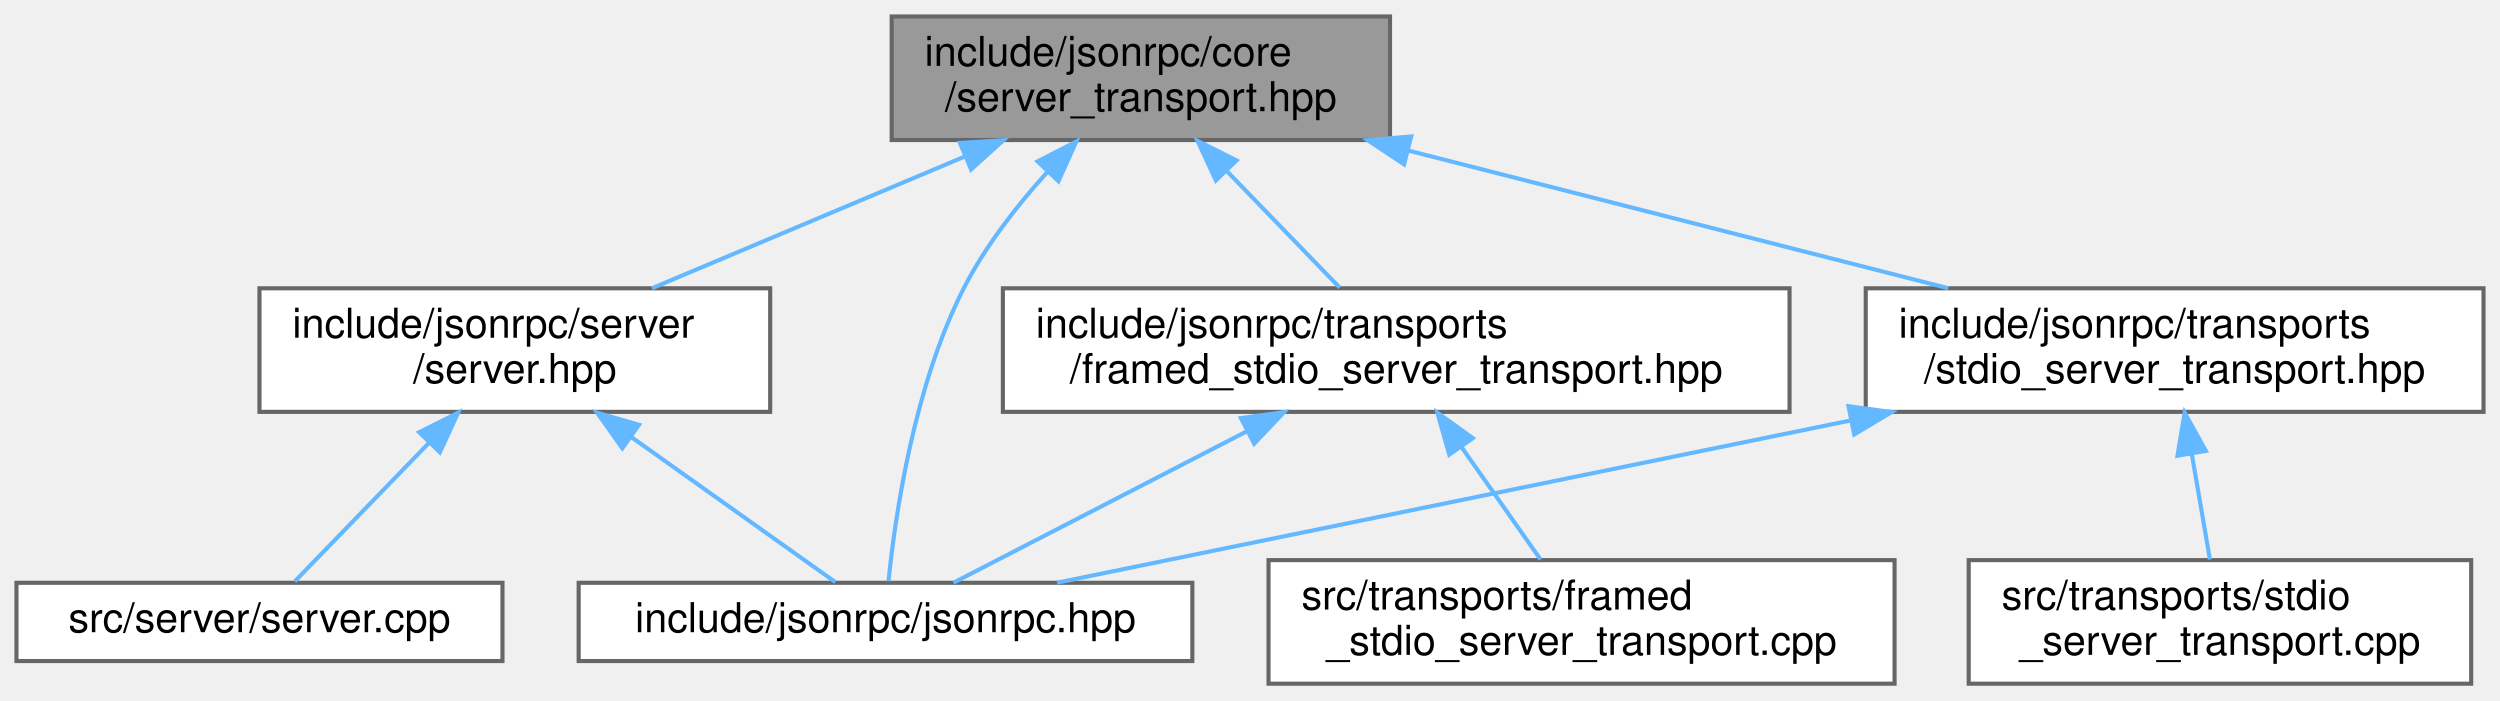
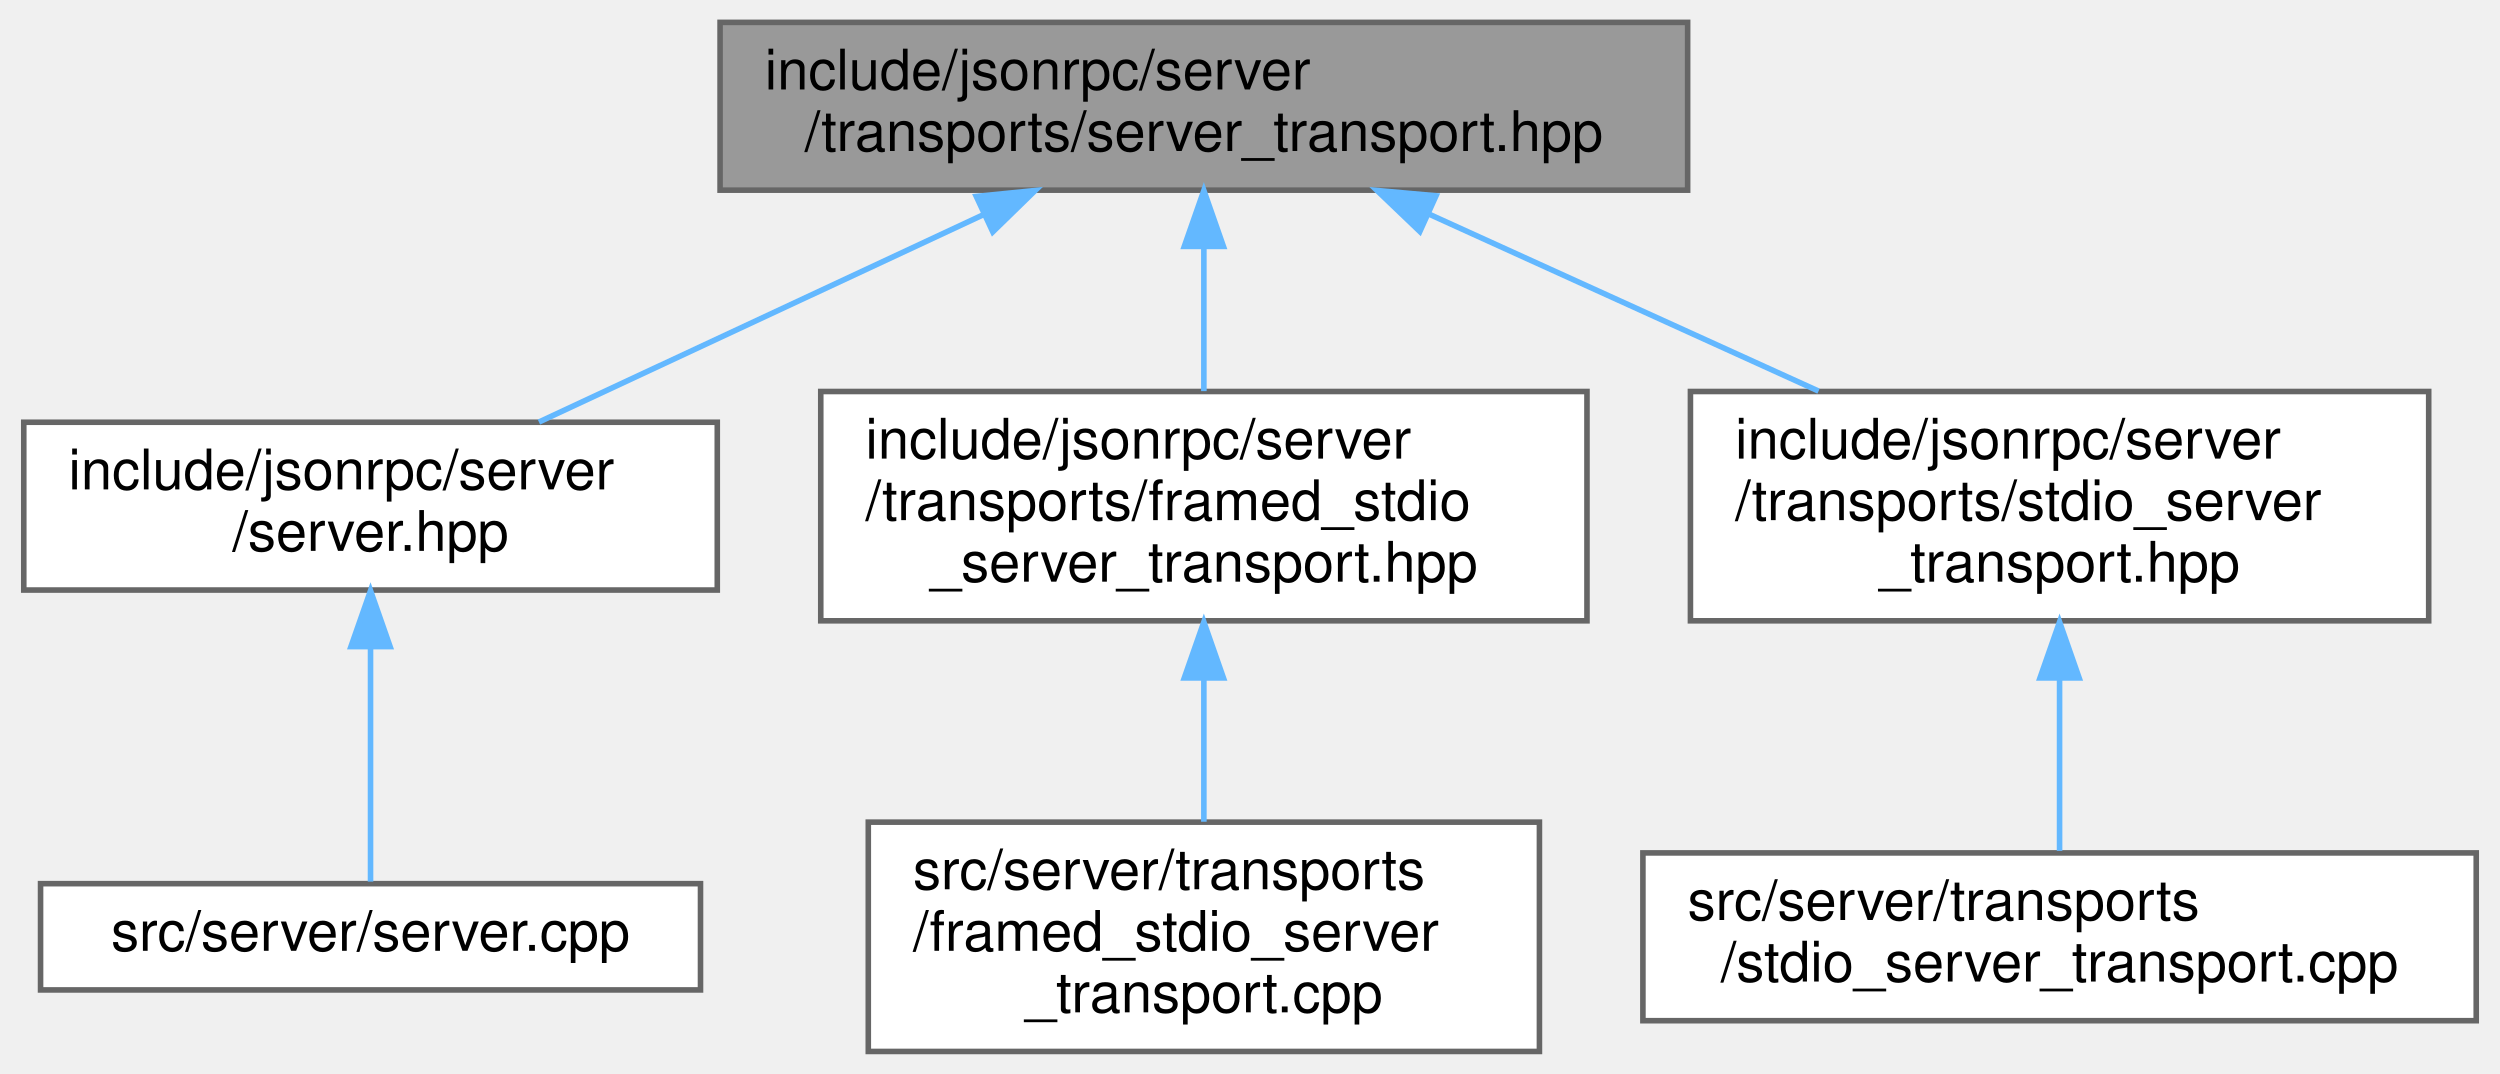
- <svg xmlns="http://www.w3.org/2000/svg" xmlns:xlink="http://www.w3.org/1999/xlink" width="607pt" height="170pt" viewBox="0.00 0.00 607.00 170.00">
-   <g id="graph0" class="graph" transform="scale(1 1) rotate(0) translate(4 166)">
+ <svg xmlns="http://www.w3.org/2000/svg" xmlns:xlink="http://www.w3.org/1999/xlink" width="447pt" height="192pt" viewBox="0.00 0.00 446.50 192.00">
+   <g id="graph0" class="graph" transform="scale(1 1) rotate(0) translate(4 188)">
    <g id="Node000001" class="node">
      <g id="a_Node000001">
        <a xlink:title=" ">
-           <polygon fill="#999999" stroke="#666666" points="333.5,-162 212.5,-162 212.5,-132 333.5,-132 333.5,-162" />
-           <text text-anchor="start" x="220.5" y="-150" font-family="Helvetica,sans-Serif" font-size="10.00">include/jsonrpc/core</text>
-           <text text-anchor="middle" x="273" y="-139" font-family="Helvetica,sans-Serif" font-size="10.00">/server_transport.hpp</text>
+           <polygon fill="#999999" stroke="#666666" points="297.5,-184 124.5,-184 124.5,-154 297.5,-154 297.5,-184" />
+           <text text-anchor="start" x="132.5" y="-172" font-family="Helvetica,sans-Serif" font-size="10.00">include/jsonrpc/server</text>
+           <text text-anchor="middle" x="211" y="-161" font-family="Helvetica,sans-Serif" font-size="10.00">/transports/server_transport.hpp</text>
        </a>
      </g>
    </g>
    <g id="Node000002" class="node">
      <g id="a_Node000002">
-         <a xlink:href="jsonrpc_8hpp.html" target="_top" xlink:title=" ">
-           <polygon fill="white" stroke="#666666" points="285.5,-24.5 136.5,-24.5 136.5,-5.5 285.5,-5.5 285.5,-24.5" />
-           <text text-anchor="middle" x="211" y="-12.5" font-family="Helvetica,sans-Serif" font-size="10.00">include/jsonrpc/jsonrpc.hpp</text>
+         <a xlink:href="server_8hpp.html" target="_top" xlink:title=" ">
+           <polygon fill="white" stroke="#666666" points="124,-112.5 0,-112.5 0,-82.5 124,-82.5 124,-112.5" />
+           <text text-anchor="start" x="8" y="-100.5" font-family="Helvetica,sans-Serif" font-size="10.00">include/jsonrpc/server</text>
+           <text text-anchor="middle" x="62" y="-89.5" font-family="Helvetica,sans-Serif" font-size="10.00">/server.hpp</text>
        </a>
      </g>
    </g>
    <g id="edge1_Node000001_Node000002" class="edge">
      <g id="a_edge1_Node000001_Node000002">
        <a xlink:title=" ">
-           <path fill="none" stroke="#63b8ff" d="M250.36,-124.3C242.91,-116.07 235.2,-106.2 230,-96 217.8,-72.09 213.27,-40.16 211.73,-24.87" />
-           <polygon fill="#63b8ff" stroke="#63b8ff" points="247.92,-126.81 257.34,-131.65 252.99,-121.99 247.92,-126.81" />
+           <path fill="none" stroke="#63b8ff" d="M171.66,-149.65C146.75,-138.03 115.02,-123.23 92.11,-112.54" />
+           <polygon fill="#63b8ff" stroke="#63b8ff" points="170.31,-152.88 180.85,-153.94 173.26,-146.54 170.31,-152.88" />
+         </a>
+       </g>
+     </g>
+     <g id="Node000004" class="node">
+       <g id="a_Node000004">
+         <a xlink:href="framed__stdio__server__transport_8hpp.html" target="_top" xlink:title=" ">
+           <polygon fill="white" stroke="#666666" points="279.5,-118 142.5,-118 142.5,-77 279.5,-77 279.5,-118" />
+           <text text-anchor="start" x="150.5" y="-106" font-family="Helvetica,sans-Serif" font-size="10.00">include/jsonrpc/server</text>
+           <text text-anchor="start" x="150.5" y="-95" font-family="Helvetica,sans-Serif" font-size="10.00">/transports/framed_stdio</text>
+           <text text-anchor="middle" x="211" y="-84" font-family="Helvetica,sans-Serif" font-size="10.00">_server_transport.hpp</text>
+         </a>
+       </g>
+     </g>
+     <g id="edge3_Node000001_Node000004" class="edge">
+       <g id="a_edge3_Node000001_Node000004">
+         <a xlink:title=" ">
+           <path fill="none" stroke="#63b8ff" d="M211,-143.91C211,-135.47 211,-126.1 211,-118.07" />
+           <polygon fill="#63b8ff" stroke="#63b8ff" points="207.5,-143.94 211,-153.94 214.5,-143.94 207.5,-143.94" />
+         </a>
+       </g>
+     </g>
+     <g id="Node000006" class="node">
+       <g id="a_Node000006">
+         <a xlink:href="stdio__server__transport_8hpp.html" target="_top" xlink:title=" ">
+           <polygon fill="white" stroke="#666666" points="430,-118 298,-118 298,-77 430,-77 430,-118" />
+           <text text-anchor="start" x="306" y="-106" font-family="Helvetica,sans-Serif" font-size="10.00">include/jsonrpc/server</text>
+           <text text-anchor="start" x="306" y="-95" font-family="Helvetica,sans-Serif" font-size="10.00">/transports/stdio_server</text>
+           <text text-anchor="middle" x="364" y="-84" font-family="Helvetica,sans-Serif" font-size="10.00">_transport.hpp</text>
+         </a>
+       </g>
+     </g>
+     <g id="edge5_Node000001_Node000006" class="edge">
+       <g id="a_edge5_Node000001_Node000006">
+         <a xlink:title=" ">
+           <path fill="none" stroke="#63b8ff" d="M251.13,-149.77C272.59,-140.02 299.02,-128.02 320.91,-118.07" />
+           <polygon fill="#63b8ff" stroke="#63b8ff" points="249.62,-146.61 241.96,-153.94 252.51,-152.99 249.62,-146.61" />
        </a>
      </g>
    </g>
    <g id="Node000003" class="node">
      <g id="a_Node000003">
-         <a xlink:href="server_8hpp.html" target="_top" xlink:title=" ">
-           <polygon fill="white" stroke="#666666" points="183,-96 59,-96 59,-66 183,-66 183,-96" />
-           <text text-anchor="start" x="67" y="-84" font-family="Helvetica,sans-Serif" font-size="10.00">include/jsonrpc/server</text>
-           <text text-anchor="middle" x="121" y="-73" font-family="Helvetica,sans-Serif" font-size="10.00">/server.hpp</text>
+         <a xlink:href="server_8cpp.html" target="_top" xlink:title=" ">
+           <polygon fill="white" stroke="#666666" points="121,-30 3,-30 3,-11 121,-11 121,-30" />
+           <text text-anchor="middle" x="62" y="-18" font-family="Helvetica,sans-Serif" font-size="10.00">src/server/server.cpp</text>
        </a>
      </g>
    </g>
-     <g id="edge2_Node000001_Node000003" class="edge">
-       <g id="a_edge2_Node000001_Node000003">
+     <g id="edge2_Node000002_Node000003" class="edge">
+       <g id="a_edge2_Node000002_Node000003">
        <a xlink:title=" ">
-           <path fill="none" stroke="#63b8ff" d="M230.38,-128.05C206.3,-117.91 176.64,-105.43 154.28,-96.01" />
-           <polygon fill="#63b8ff" stroke="#63b8ff" points="229.07,-131.3 239.64,-131.95 231.78,-124.85 229.07,-131.3" />
+           <path fill="none" stroke="#63b8ff" d="M62,-72.18C62,-57.86 62,-40.61 62,-30.37" />
+           <polygon fill="#63b8ff" stroke="#63b8ff" points="58.5,-72.39 62,-82.39 65.5,-72.39 58.5,-72.39" />
        </a>
      </g>
    </g>
    <g id="Node000005" class="node">
      <g id="a_Node000005">
-         <a xlink:href="framed__stdio__server__transport_8hpp.html" target="_top" xlink:title=" ">
-           <polygon fill="white" stroke="#666666" points="430.5,-96 239.5,-96 239.5,-66 430.5,-66 430.5,-96" />
-           <text text-anchor="start" x="247.5" y="-84" font-family="Helvetica,sans-Serif" font-size="10.00">include/jsonrpc/transports</text>
-           <text text-anchor="middle" x="335" y="-73" font-family="Helvetica,sans-Serif" font-size="10.00">/framed_stdio_server_transport.hpp</text>
+         <a xlink:href="framed__stdio__server__transport_8cpp.html" target="_top" xlink:title=" ">
+           <polygon fill="white" stroke="#666666" points="271,-41 151,-41 151,0 271,0 271,-41" />
+           <text text-anchor="start" x="159" y="-29" font-family="Helvetica,sans-Serif" font-size="10.00">src/server/transports</text>
+           <text text-anchor="start" x="159" y="-18" font-family="Helvetica,sans-Serif" font-size="10.00">/framed_stdio_server</text>
+           <text text-anchor="middle" x="211" y="-7" font-family="Helvetica,sans-Serif" font-size="10.00">_transport.cpp</text>
        </a>
      </g>
    </g>
-     <g id="edge5_Node000001_Node000005" class="edge">
-       <g id="a_edge5_Node000001_Node000005">
+     <g id="edge4_Node000004_Node000005" class="edge">
+       <g id="a_edge4_Node000004_Node000005">
        <a xlink:title=" ">
-           <path fill="none" stroke="#63b8ff" d="M293.96,-124.37C302.97,-115.06 313.26,-104.44 321.28,-96.16" />
-           <polygon fill="#63b8ff" stroke="#63b8ff" points="291.2,-122.18 286.76,-131.8 296.23,-127.05 291.2,-122.18" />
+           <path fill="none" stroke="#63b8ff" d="M211,-66.69C211,-58.08 211,-48.9 211,-41.07" />
+           <polygon fill="#63b8ff" stroke="#63b8ff" points="207.5,-66.79 211,-76.79 214.5,-66.79 207.5,-66.79" />
        </a>
      </g>
    </g>
    <g id="Node000007" class="node">
      <g id="a_Node000007">
-         <a xlink:href="stdio__server__transport_8hpp.html" target="_top" xlink:title=" ">
-           <polygon fill="white" stroke="#666666" points="599,-96 449,-96 449,-66 599,-66 599,-96" />
-           <text text-anchor="start" x="457" y="-84" font-family="Helvetica,sans-Serif" font-size="10.00">include/jsonrpc/transports</text>
-           <text text-anchor="middle" x="524" y="-73" font-family="Helvetica,sans-Serif" font-size="10.00">/stdio_server_transport.hpp</text>
+         <a xlink:href="stdio__server__transport_8cpp.html" target="_top" xlink:title=" ">
+           <polygon fill="white" stroke="#666666" points="438.5,-35.5 289.5,-35.5 289.5,-5.5 438.5,-5.5 438.5,-35.5" />
+           <text text-anchor="start" x="297.5" y="-23.5" font-family="Helvetica,sans-Serif" font-size="10.00">src/server/transports</text>
+           <text text-anchor="middle" x="364" y="-12.5" font-family="Helvetica,sans-Serif" font-size="10.00">/stdio_server_transport.cpp</text>
        </a>
      </g>
    </g>
-     <g id="edge8_Node000001_Node000007" class="edge">
-       <g id="a_edge8_Node000001_Node000007">
+     <g id="edge6_Node000006_Node000007" class="edge">
+       <g id="a_edge6_Node000006_Node000007">
        <a xlink:title=" ">
-           <path fill="none" stroke="#63b8ff" d="M337.9,-129.45C378.57,-119.08 430.41,-105.86 469.05,-96.01" />
-           <polygon fill="#63b8ff" stroke="#63b8ff" points="336.91,-126.09 328.08,-131.95 338.64,-132.88 336.91,-126.09" />
-         </a>
-       </g>
-     </g>
-     <g id="edge3_Node000003_Node000002" class="edge">
-       <g id="a_edge3_Node000003_Node000002">
-         <a xlink:title=" ">
-           <path fill="none" stroke="#63b8ff" d="M149.3,-59.87C165.96,-48.03 186.18,-33.65 198.82,-24.66" />
-           <polygon fill="#63b8ff" stroke="#63b8ff" points="147.1,-57.15 140.97,-65.8 151.15,-62.85 147.1,-57.15" />
-         </a>
-       </g>
-     </g>
-     <g id="Node000004" class="node">
-       <g id="a_Node000004">
-         <a xlink:href="server_8cpp.html" target="_top" xlink:title=" ">
-           <polygon fill="white" stroke="#666666" points="118,-24.5 0,-24.5 0,-5.5 118,-5.5 118,-24.5" />
-           <text text-anchor="middle" x="59" y="-12.5" font-family="Helvetica,sans-Serif" font-size="10.00">src/server/server.cpp</text>
-         </a>
-       </g>
-     </g>
-     <g id="edge4_Node000003_Node000004" class="edge">
-       <g id="a_edge4_Node000003_Node000004">
-         <a xlink:title=" ">
-           <path fill="none" stroke="#63b8ff" d="M100.27,-58.6C89.12,-47.1 75.98,-33.52 67.57,-24.84" />
-           <polygon fill="#63b8ff" stroke="#63b8ff" points="97.77,-61.05 107.24,-65.8 102.8,-56.18 97.77,-61.05" />
-         </a>
-       </g>
-     </g>
-     <g id="edge6_Node000005_Node000002" class="edge">
-       <g id="a_edge6_Node000005_Node000002">
-         <a xlink:title=" ">
-           <path fill="none" stroke="#63b8ff" d="M298.76,-61.3C275.2,-49.14 245.6,-33.86 227.5,-24.52" />
-           <polygon fill="#63b8ff" stroke="#63b8ff" points="297.3,-64.48 307.79,-65.95 300.51,-58.26 297.3,-64.48" />
-         </a>
-       </g>
-     </g>
-     <g id="Node000006" class="node">
-       <g id="a_Node000006">
-         <a xlink:href="framed__stdio__server__transport_8cpp.html" target="_top" xlink:title=" ">
-           <polygon fill="white" stroke="#666666" points="456,-30 304,-30 304,0 456,0 456,-30" />
-           <text text-anchor="start" x="312" y="-18" font-family="Helvetica,sans-Serif" font-size="10.00">src/transports/framed</text>
-           <text text-anchor="middle" x="380" y="-7" font-family="Helvetica,sans-Serif" font-size="10.00">_stdio_server_transport.cpp</text>
-         </a>
-       </g>
-     </g>
-     <g id="edge7_Node000005_Node000006" class="edge">
-       <g id="a_edge7_Node000005_Node000006">
-         <a xlink:title=" ">
-           <path fill="none" stroke="#63b8ff" d="M350.8,-57.53C357.2,-48.43 364.39,-38.19 370.04,-30.16" />
-           <polygon fill="#63b8ff" stroke="#63b8ff" points="347.88,-55.6 344.99,-65.8 353.6,-59.63 347.88,-55.6" />
-         </a>
-       </g>
-     </g>
-     <g id="edge9_Node000007_Node000002" class="edge">
-       <g id="a_edge9_Node000007_Node000002">
-         <a xlink:title=" ">
-           <path fill="none" stroke="#63b8ff" d="M445.3,-63.91C384.12,-51.4 301.67,-34.54 252.65,-24.52" />
-           <polygon fill="#63b8ff" stroke="#63b8ff" points="444.81,-67.38 455.31,-65.95 446.21,-60.52 444.81,-67.38" />
-         </a>
-       </g>
-     </g>
-     <g id="Node000008" class="node">
-       <g id="a_Node000008">
-         <a xlink:href="stdio__server__transport_8cpp.html" target="_top" xlink:title=" ">
-           <polygon fill="white" stroke="#666666" points="596,-30 474,-30 474,0 596,0 596,-30" />
-           <text text-anchor="start" x="482" y="-18" font-family="Helvetica,sans-Serif" font-size="10.00">src/transports/stdio</text>
-           <text text-anchor="middle" x="535" y="-7" font-family="Helvetica,sans-Serif" font-size="10.00">_server_transport.cpp</text>
-         </a>
-       </g>
-     </g>
-     <g id="edge10_Node000007_Node000008" class="edge">
-       <g id="a_edge10_Node000007_Node000008">
-         <a xlink:title=" ">
-           <path fill="none" stroke="#63b8ff" d="M528.16,-55.83C529.64,-47.17 531.27,-37.7 532.57,-30.16" />
-           <polygon fill="#63b8ff" stroke="#63b8ff" points="524.69,-55.35 526.44,-65.8 531.58,-56.53 524.69,-55.35" />
+           <path fill="none" stroke="#63b8ff" d="M364,-66.61C364,-56.01 364,-44.57 364,-35.86" />
+           <polygon fill="#63b8ff" stroke="#63b8ff" points="360.5,-66.79 364,-76.79 367.5,-66.79 360.5,-66.79" />
        </a>
      </g>
    </g>
  </g>
</svg>
